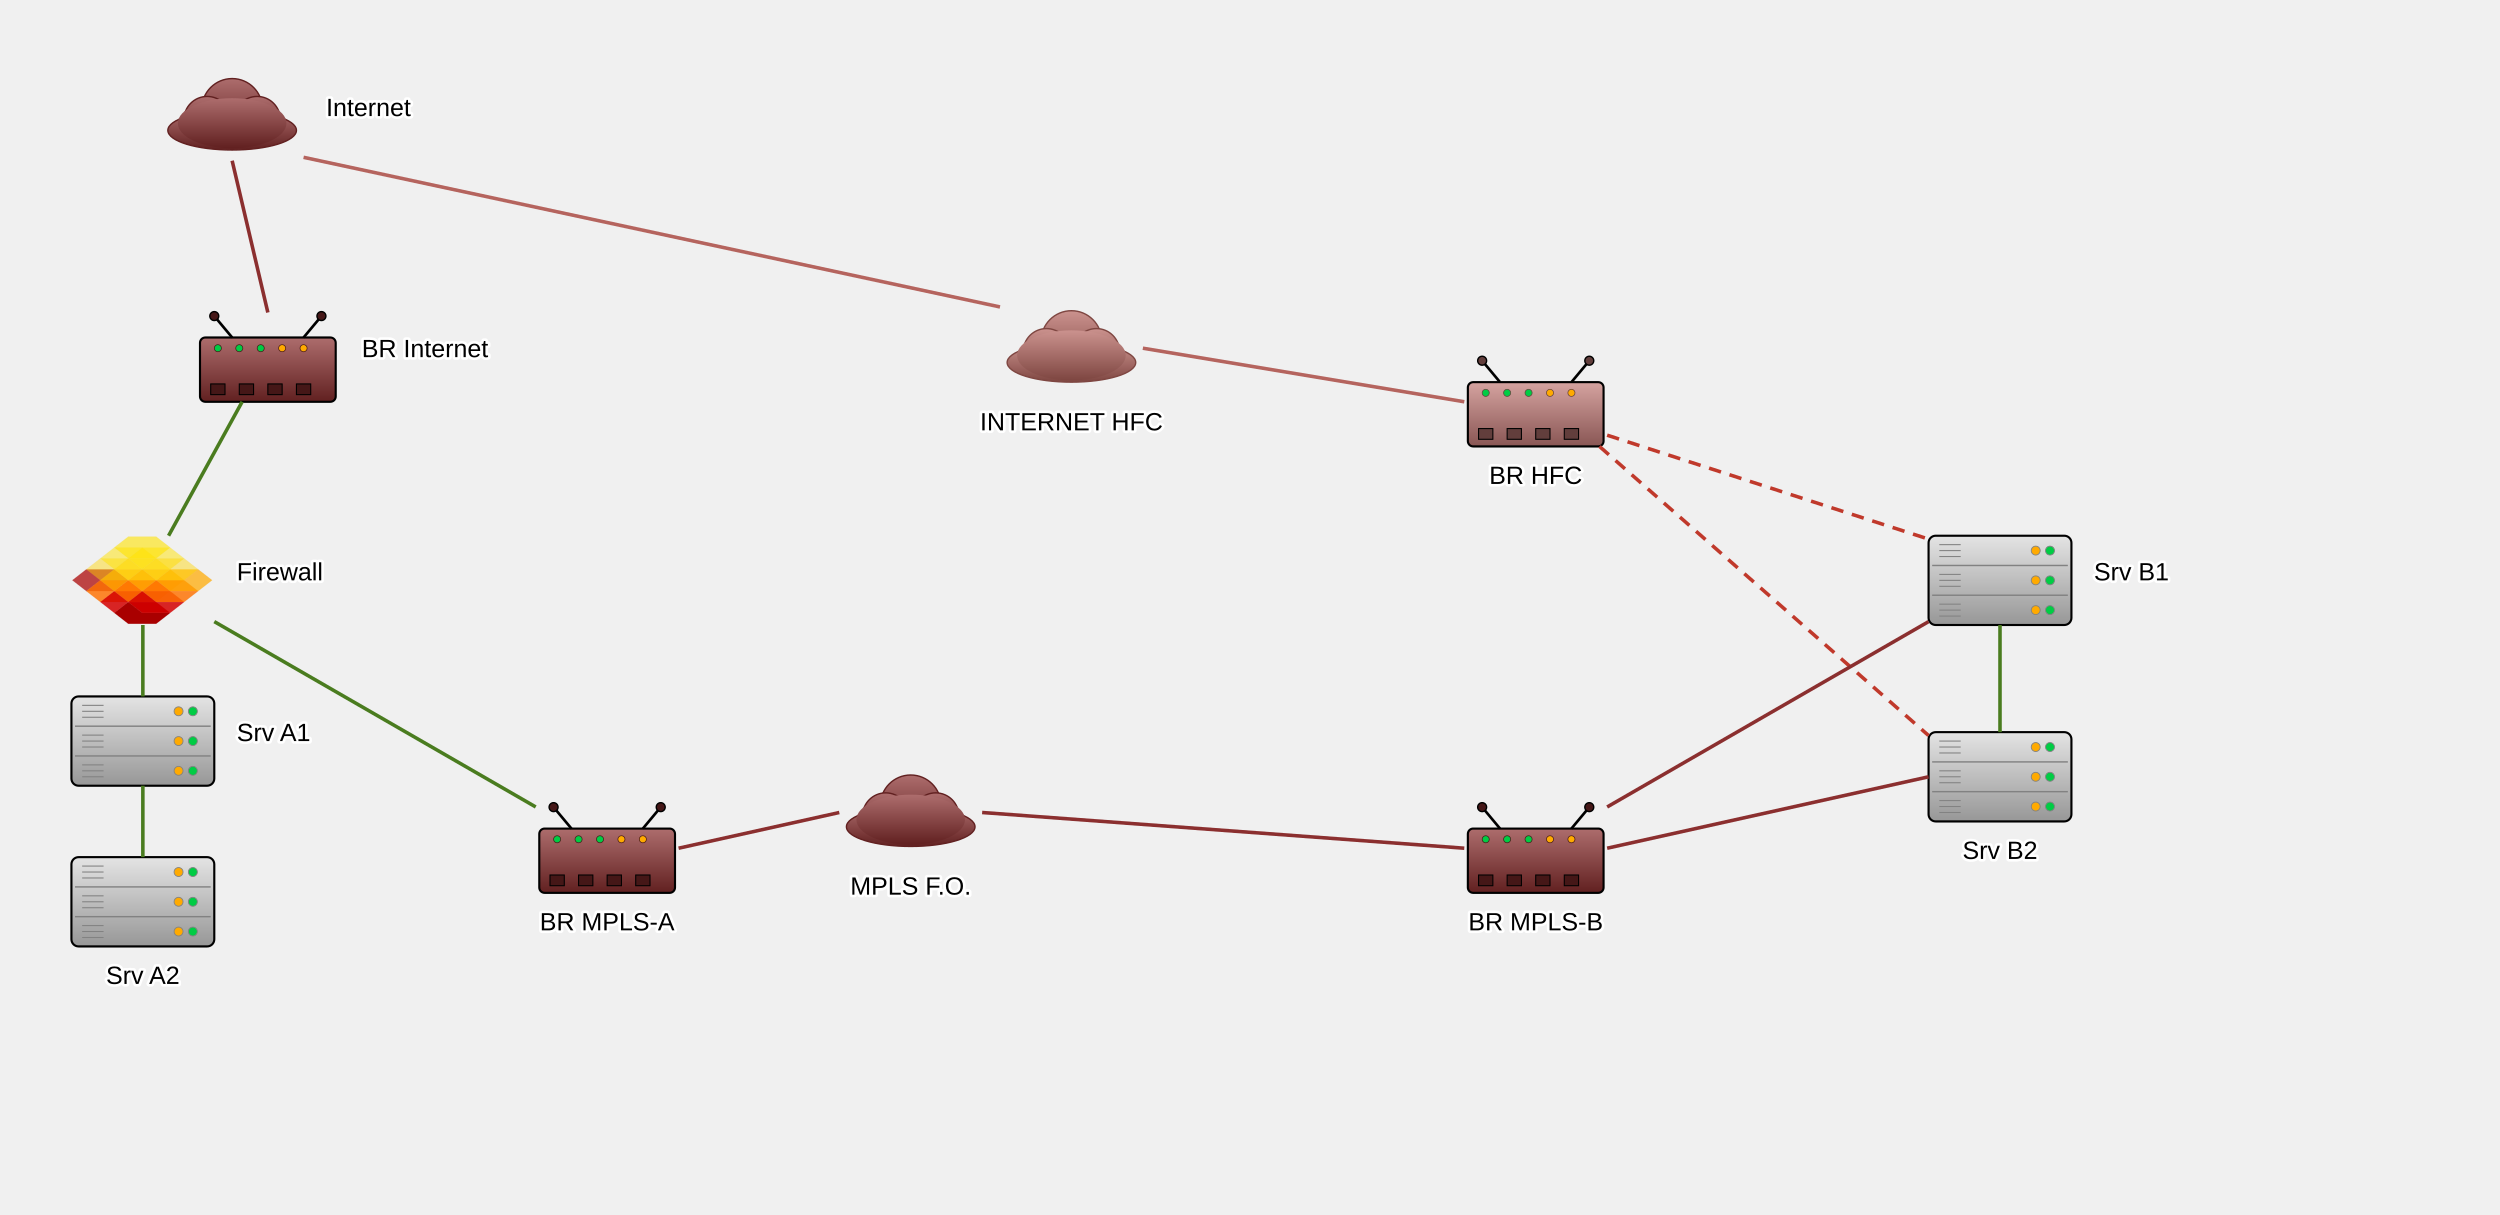
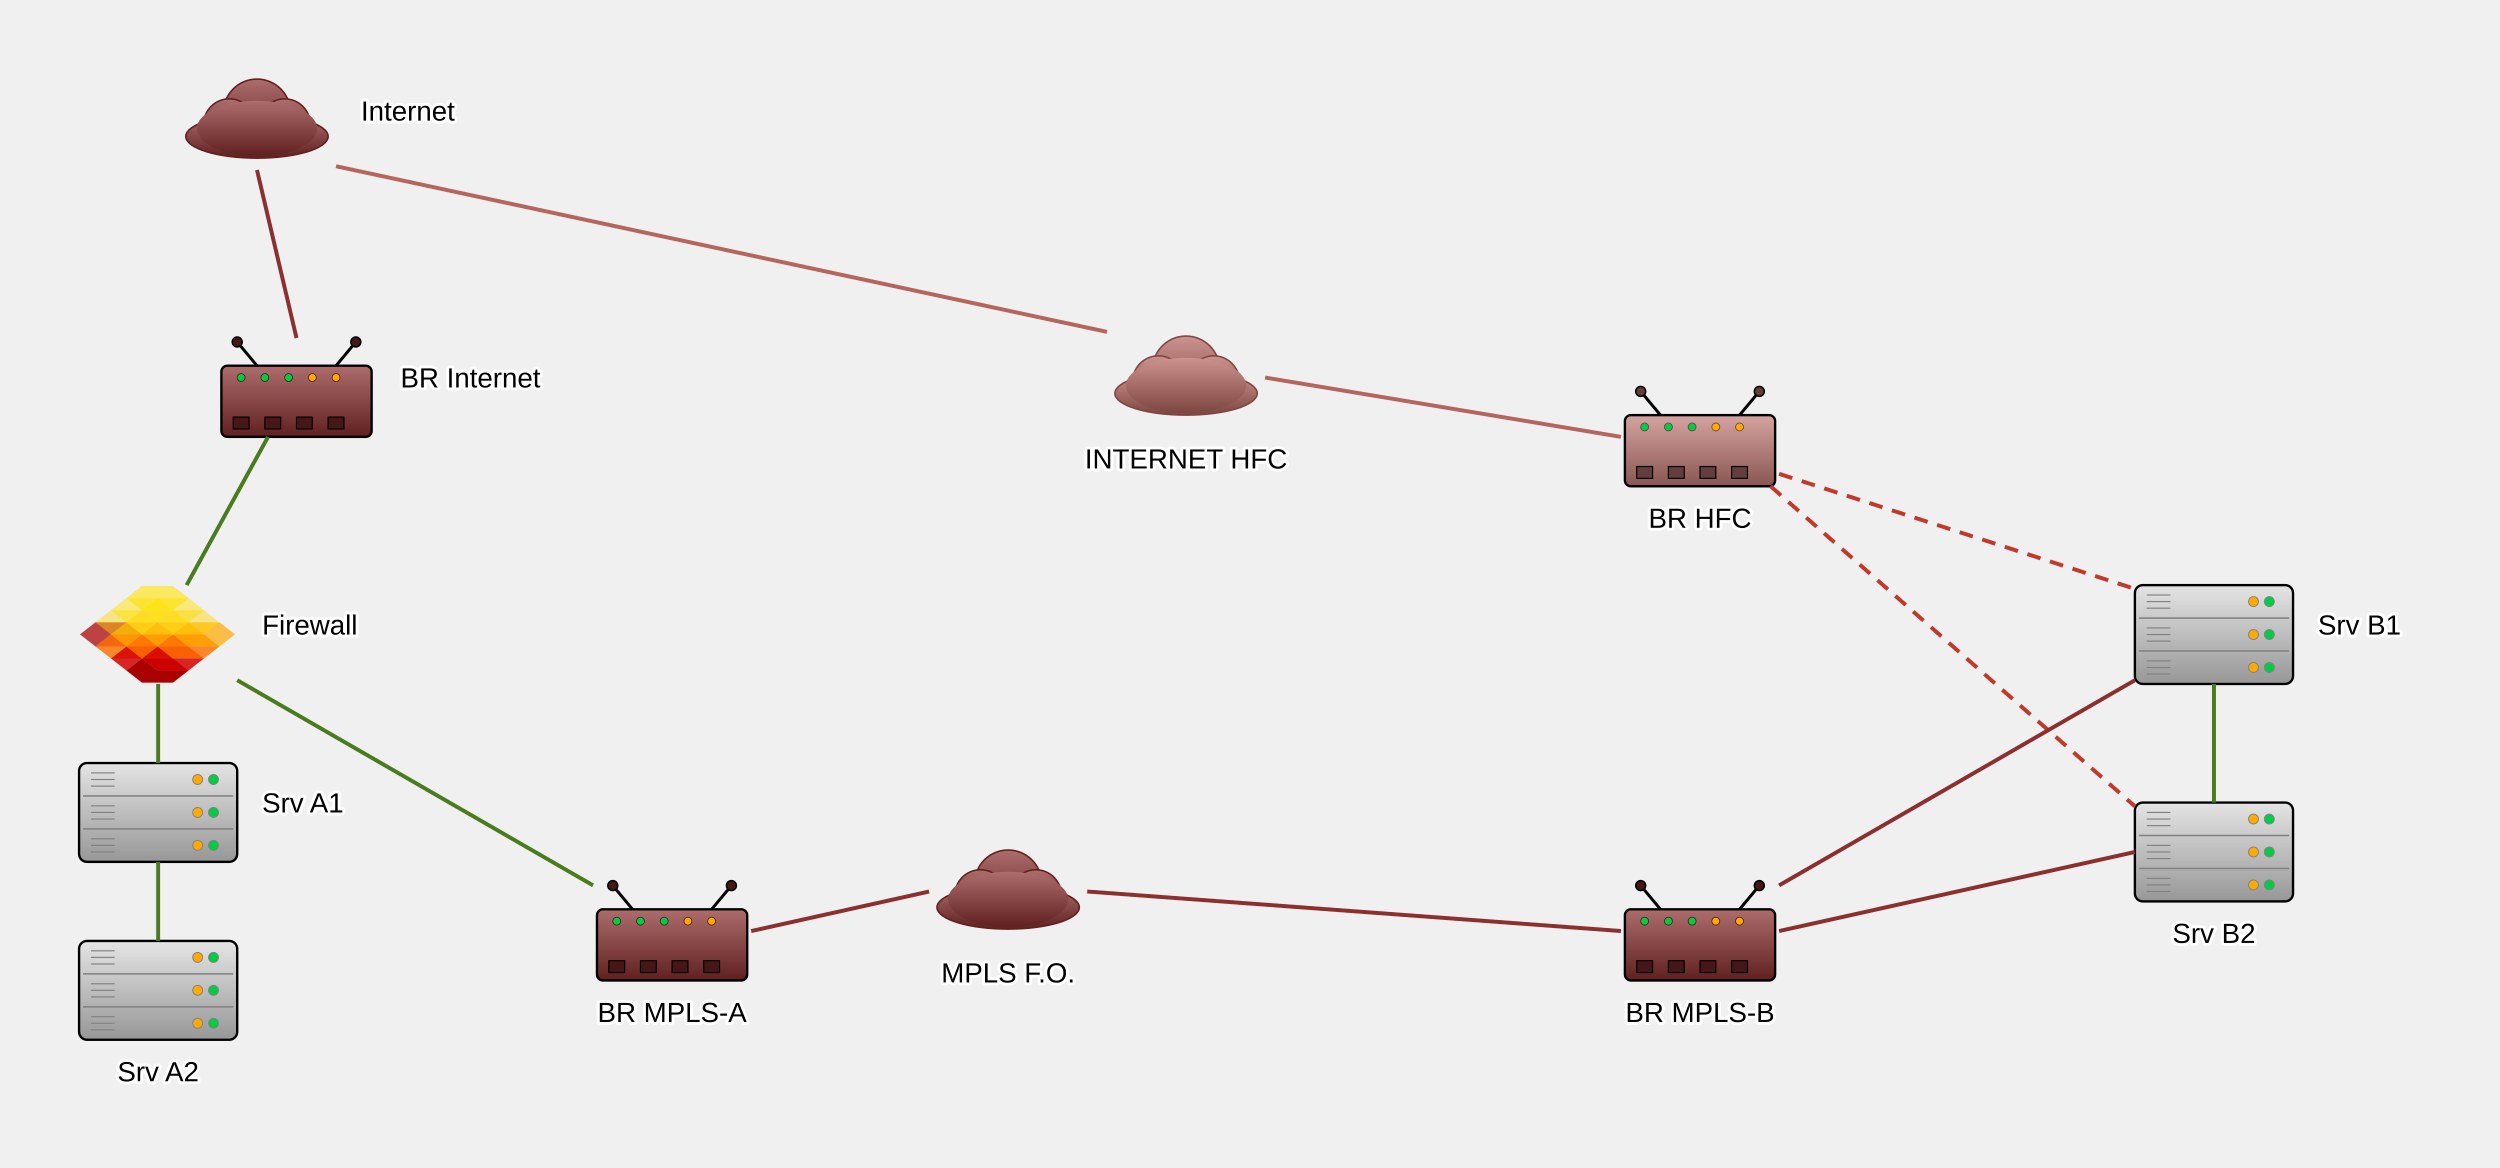
- <svg xmlns="http://www.w3.org/2000/svg" baseProfile="full" height="680" version="1.1" viewBox="0,0,1400,680" width="1400">
+ <svg xmlns="http://www.w3.org/2000/svg" baseProfile="full" height="590.5" version="1.1" viewBox="0,4,1264.7,590.5" width="1264.7">
  <defs>
-     <style type="text/css">text{paint-order:stroke;stroke:#ffffff;stroke-width:3px;stroke-linejoin:round;stroke-linecap:round}</style>
    <filter height="140%" id="text-glow" width="140%" x="-20%" y="-20%">
      <feMerge>
        <feMergeNode in="SourceGraphic" />
      </feMerge>
    </filter>
    <marker id="arrow-end" markerHeight="10" markerWidth="10" orient="auto" refX="10" refY="5">
      <path d="M 0 0 L 10 5 L 0 10 z" fill="black" />
    </marker>
    <marker id="arrow-start" markerHeight="10" markerWidth="10" orient="auto" refX="0" refY="5">
      <path d="M 10 0 L 0 5 L 10 10 z" fill="black" />
    </marker>
    <marker id="circle-start" markerHeight="2.4" markerUnits="userSpaceOnUse" markerWidth="2.4" orient="auto" refX="1.2" refY="1.2">
      <circle cx="1.2" cy="1.2" fill="black" r="1.2" />
    </marker>
    <marker id="circle-end" markerHeight="2.4" markerUnits="userSpaceOnUse" markerWidth="2.4" orient="auto" refX="1.2" refY="1.2">
      <circle cx="1.2" cy="1.2" fill="black" r="1.2" />
    </marker>
    <marker id="arrow-end-c0" markerHeight="10" markerWidth="10" orient="auto" refX="10" refY="5">
      <path d="M 0 0 L 10 5 L 0 10 z" fill="#8b2f2f" />
    </marker>
    <marker id="arrow-start-c0" markerHeight="10" markerWidth="10" orient="auto" refX="0" refY="5">
      <path d="M 10 0 L 0 5 L 10 10 z" fill="#8b2f2f" />
    </marker>
    <marker id="circle-start-c0" markerHeight="2.4" markerUnits="userSpaceOnUse" markerWidth="2.4" orient="auto" refX="1.2" refY="1.2">
      <circle cx="1.2" cy="1.2" fill="#8b2f2f" r="1.2" />
    </marker>
    <marker id="circle-end-c0" markerHeight="2.4" markerUnits="userSpaceOnUse" markerWidth="2.4" orient="auto" refX="1.2" refY="1.2">
      <circle cx="1.2" cy="1.2" fill="#8b2f2f" r="1.2" />
    </marker>
    <marker id="arrow-end-c1" markerHeight="10" markerWidth="10" orient="auto" refX="10" refY="5">
      <path d="M 0 0 L 10 5 L 0 10 z" fill="#4a7c1f" />
    </marker>
    <marker id="arrow-start-c1" markerHeight="10" markerWidth="10" orient="auto" refX="0" refY="5">
      <path d="M 10 0 L 0 5 L 10 10 z" fill="#4a7c1f" />
    </marker>
    <marker id="circle-start-c1" markerHeight="2.4" markerUnits="userSpaceOnUse" markerWidth="2.4" orient="auto" refX="1.2" refY="1.2">
      <circle cx="1.2" cy="1.2" fill="#4a7c1f" r="1.2" />
    </marker>
    <marker id="circle-end-c1" markerHeight="2.4" markerUnits="userSpaceOnUse" markerWidth="2.4" orient="auto" refX="1.2" refY="1.2">
      <circle cx="1.2" cy="1.2" fill="#4a7c1f" r="1.2" />
    </marker>
    <marker id="arrow-end-c2" markerHeight="10" markerWidth="10" orient="auto" refX="10" refY="5">
      <path d="M 0 0 L 10 5 L 0 10 z" fill="#4a7c1f" />
    </marker>
    <marker id="arrow-start-c2" markerHeight="10" markerWidth="10" orient="auto" refX="0" refY="5">
      <path d="M 10 0 L 0 5 L 10 10 z" fill="#4a7c1f" />
    </marker>
    <marker id="circle-start-c2" markerHeight="2.4" markerUnits="userSpaceOnUse" markerWidth="2.4" orient="auto" refX="1.2" refY="1.2">
      <circle cx="1.2" cy="1.2" fill="#4a7c1f" r="1.2" />
    </marker>
    <marker id="circle-end-c2" markerHeight="2.4" markerUnits="userSpaceOnUse" markerWidth="2.4" orient="auto" refX="1.2" refY="1.2">
      <circle cx="1.2" cy="1.2" fill="#4a7c1f" r="1.2" />
    </marker>
    <marker id="arrow-end-c3" markerHeight="10" markerWidth="10" orient="auto" refX="10" refY="5">
      <path d="M 0 0 L 10 5 L 0 10 z" fill="#4a7c1f" />
    </marker>
    <marker id="arrow-start-c3" markerHeight="10" markerWidth="10" orient="auto" refX="0" refY="5">
      <path d="M 10 0 L 0 5 L 10 10 z" fill="#4a7c1f" />
    </marker>
    <marker id="circle-start-c3" markerHeight="2.4" markerUnits="userSpaceOnUse" markerWidth="2.4" orient="auto" refX="1.2" refY="1.2">
      <circle cx="1.2" cy="1.2" fill="#4a7c1f" r="1.2" />
    </marker>
    <marker id="circle-end-c3" markerHeight="2.4" markerUnits="userSpaceOnUse" markerWidth="2.4" orient="auto" refX="1.2" refY="1.2">
      <circle cx="1.2" cy="1.2" fill="#4a7c1f" r="1.2" />
    </marker>
    <marker id="arrow-end-c4" markerHeight="10" markerWidth="10" orient="auto" refX="10" refY="5">
      <path d="M 0 0 L 10 5 L 0 10 z" fill="#4a7c1f" />
    </marker>
    <marker id="arrow-start-c4" markerHeight="10" markerWidth="10" orient="auto" refX="0" refY="5">
      <path d="M 10 0 L 0 5 L 10 10 z" fill="#4a7c1f" />
    </marker>
    <marker id="circle-start-c4" markerHeight="2.4" markerUnits="userSpaceOnUse" markerWidth="2.4" orient="auto" refX="1.2" refY="1.2">
      <circle cx="1.2" cy="1.2" fill="#4a7c1f" r="1.2" />
    </marker>
    <marker id="circle-end-c4" markerHeight="2.4" markerUnits="userSpaceOnUse" markerWidth="2.4" orient="auto" refX="1.2" refY="1.2">
      <circle cx="1.2" cy="1.2" fill="#4a7c1f" r="1.2" />
    </marker>
    <marker id="arrow-end-c5" markerHeight="10" markerWidth="10" orient="auto" refX="10" refY="5">
      <path d="M 0 0 L 10 5 L 0 10 z" fill="#8b2f2f" />
    </marker>
    <marker id="arrow-start-c5" markerHeight="10" markerWidth="10" orient="auto" refX="0" refY="5">
      <path d="M 10 0 L 0 5 L 10 10 z" fill="#8b2f2f" />
    </marker>
    <marker id="circle-start-c5" markerHeight="2.4" markerUnits="userSpaceOnUse" markerWidth="2.4" orient="auto" refX="1.2" refY="1.2">
      <circle cx="1.2" cy="1.2" fill="#8b2f2f" r="1.2" />
    </marker>
    <marker id="circle-end-c5" markerHeight="2.4" markerUnits="userSpaceOnUse" markerWidth="2.4" orient="auto" refX="1.2" refY="1.2">
      <circle cx="1.2" cy="1.2" fill="#8b2f2f" r="1.2" />
    </marker>
    <marker id="arrow-end-c6" markerHeight="10" markerWidth="10" orient="auto" refX="10" refY="5">
      <path d="M 0 0 L 10 5 L 0 10 z" fill="#8b2f2f" />
    </marker>
    <marker id="arrow-start-c6" markerHeight="10" markerWidth="10" orient="auto" refX="0" refY="5">
      <path d="M 10 0 L 0 5 L 10 10 z" fill="#8b2f2f" />
    </marker>
    <marker id="circle-start-c6" markerHeight="2.4" markerUnits="userSpaceOnUse" markerWidth="2.4" orient="auto" refX="1.2" refY="1.2">
      <circle cx="1.2" cy="1.2" fill="#8b2f2f" r="1.2" />
    </marker>
    <marker id="circle-end-c6" markerHeight="2.4" markerUnits="userSpaceOnUse" markerWidth="2.4" orient="auto" refX="1.2" refY="1.2">
      <circle cx="1.2" cy="1.2" fill="#8b2f2f" r="1.2" />
    </marker>
    <marker id="arrow-end-c7" markerHeight="10" markerWidth="10" orient="auto" refX="10" refY="5">
      <path d="M 0 0 L 10 5 L 0 10 z" fill="#b5645e" />
    </marker>
    <marker id="arrow-start-c7" markerHeight="10" markerWidth="10" orient="auto" refX="0" refY="5">
      <path d="M 10 0 L 0 5 L 10 10 z" fill="#b5645e" />
    </marker>
    <marker id="circle-start-c7" markerHeight="2.4" markerUnits="userSpaceOnUse" markerWidth="2.4" orient="auto" refX="1.2" refY="1.2">
      <circle cx="1.2" cy="1.2" fill="#b5645e" r="1.2" />
    </marker>
    <marker id="circle-end-c7" markerHeight="2.4" markerUnits="userSpaceOnUse" markerWidth="2.4" orient="auto" refX="1.2" refY="1.2">
      <circle cx="1.2" cy="1.2" fill="#b5645e" r="1.2" />
    </marker>
    <marker id="arrow-end-c8" markerHeight="10" markerWidth="10" orient="auto" refX="10" refY="5">
      <path d="M 0 0 L 10 5 L 0 10 z" fill="#b5645e" />
    </marker>
    <marker id="arrow-start-c8" markerHeight="10" markerWidth="10" orient="auto" refX="0" refY="5">
      <path d="M 10 0 L 0 5 L 10 10 z" fill="#b5645e" />
    </marker>
    <marker id="circle-start-c8" markerHeight="2.4" markerUnits="userSpaceOnUse" markerWidth="2.4" orient="auto" refX="1.2" refY="1.2">
      <circle cx="1.2" cy="1.2" fill="#b5645e" r="1.2" />
    </marker>
    <marker id="circle-end-c8" markerHeight="2.4" markerUnits="userSpaceOnUse" markerWidth="2.4" orient="auto" refX="1.2" refY="1.2">
      <circle cx="1.2" cy="1.2" fill="#b5645e" r="1.2" />
    </marker>
    <marker id="arrow-end-c9" markerHeight="10" markerWidth="10" orient="auto" refX="10" refY="5">
      <path d="M 0 0 L 10 5 L 0 10 z" fill="#c0392b" />
    </marker>
    <marker id="arrow-start-c9" markerHeight="10" markerWidth="10" orient="auto" refX="0" refY="5">
      <path d="M 10 0 L 0 5 L 10 10 z" fill="#c0392b" />
    </marker>
    <marker id="circle-start-c9" markerHeight="2.4" markerUnits="userSpaceOnUse" markerWidth="2.4" orient="auto" refX="1.2" refY="1.2">
      <circle cx="1.2" cy="1.2" fill="#c0392b" r="1.2" />
    </marker>
    <marker id="circle-end-c9" markerHeight="2.4" markerUnits="userSpaceOnUse" markerWidth="2.4" orient="auto" refX="1.2" refY="1.2">
      <circle cx="1.2" cy="1.2" fill="#c0392b" r="1.2" />
    </marker>
    <marker id="arrow-end-c10" markerHeight="10" markerWidth="10" orient="auto" refX="10" refY="5">
      <path d="M 0 0 L 10 5 L 0 10 z" fill="#c0392b" />
    </marker>
    <marker id="arrow-start-c10" markerHeight="10" markerWidth="10" orient="auto" refX="0" refY="5">
      <path d="M 10 0 L 0 5 L 10 10 z" fill="#c0392b" />
    </marker>
    <marker id="circle-start-c10" markerHeight="2.4" markerUnits="userSpaceOnUse" markerWidth="2.4" orient="auto" refX="1.2" refY="1.2">
      <circle cx="1.2" cy="1.2" fill="#c0392b" r="1.2" />
    </marker>
    <marker id="circle-end-c10" markerHeight="2.4" markerUnits="userSpaceOnUse" markerWidth="2.4" orient="auto" refX="1.2" refY="1.2">
      <circle cx="1.2" cy="1.2" fill="#c0392b" r="1.2" />
    </marker>
    <marker id="arrow-end-c11" markerHeight="10" markerWidth="10" orient="auto" refX="10" refY="5">
      <path d="M 0 0 L 10 5 L 0 10 z" fill="#8b2f2f" />
    </marker>
    <marker id="arrow-start-c11" markerHeight="10" markerWidth="10" orient="auto" refX="0" refY="5">
      <path d="M 10 0 L 0 5 L 10 10 z" fill="#8b2f2f" />
    </marker>
    <marker id="circle-start-c11" markerHeight="2.4" markerUnits="userSpaceOnUse" markerWidth="2.4" orient="auto" refX="1.2" refY="1.2">
      <circle cx="1.2" cy="1.2" fill="#8b2f2f" r="1.2" />
    </marker>
    <marker id="circle-end-c11" markerHeight="2.4" markerUnits="userSpaceOnUse" markerWidth="2.4" orient="auto" refX="1.2" refY="1.2">
      <circle cx="1.2" cy="1.2" fill="#8b2f2f" r="1.2" />
    </marker>
    <marker id="arrow-end-c12" markerHeight="10" markerWidth="10" orient="auto" refX="10" refY="5">
      <path d="M 0 0 L 10 5 L 0 10 z" fill="#8b2f2f" />
    </marker>
    <marker id="arrow-start-c12" markerHeight="10" markerWidth="10" orient="auto" refX="0" refY="5">
      <path d="M 10 0 L 0 5 L 10 10 z" fill="#8b2f2f" />
    </marker>
    <marker id="circle-start-c12" markerHeight="2.4" markerUnits="userSpaceOnUse" markerWidth="2.4" orient="auto" refX="1.2" refY="1.2">
      <circle cx="1.2" cy="1.2" fill="#8b2f2f" r="1.2" />
    </marker>
    <marker id="circle-end-c12" markerHeight="2.4" markerUnits="userSpaceOnUse" markerWidth="2.4" orient="auto" refX="1.2" refY="1.2">
      <circle cx="1.2" cy="1.2" fill="#8b2f2f" r="1.2" />
    </marker>
    <marker id="arrow-end-c13" markerHeight="10" markerWidth="10" orient="auto" refX="10" refY="5">
      <path d="M 0 0 L 10 5 L 0 10 z" fill="#4a7c1f" />
    </marker>
    <marker id="arrow-start-c13" markerHeight="10" markerWidth="10" orient="auto" refX="0" refY="5">
      <path d="M 10 0 L 0 5 L 10 10 z" fill="#4a7c1f" />
    </marker>
    <marker id="circle-start-c13" markerHeight="2.4" markerUnits="userSpaceOnUse" markerWidth="2.4" orient="auto" refX="1.2" refY="1.2">
      <circle cx="1.2" cy="1.2" fill="#4a7c1f" r="1.2" />
    </marker>
    <marker id="circle-end-c13" markerHeight="2.4" markerUnits="userSpaceOnUse" markerWidth="2.4" orient="auto" refX="1.2" refY="1.2">
      <circle cx="1.2" cy="1.2" fill="#4a7c1f" r="1.2" />
    </marker>
    <linearGradient id="gradient-internet" x1="0%" x2="0%" y1="0%" y2="100%">
      <stop offset="0%" stop-color="#ad6d6d" />
      <stop offset="100%" stop-color="#612020" />
    </linearGradient>
    <linearGradient id="gradient-rtr_int" x1="0%" x2="0%" y1="0%" y2="100%">
      <stop offset="0%" stop-color="#ad6d6d" />
      <stop offset="100%" stop-color="#612020" />
    </linearGradient>
    <linearGradient id="gradient-srv_a1" x1="0%" x2="0%" y1="0%" y2="100%">
      <stop offset="0%" stop-color="#e4e4e4" />
      <stop offset="100%" stop-color="#979797" />
    </linearGradient>
    <linearGradient id="gradient-srv_a2" x1="0%" x2="0%" y1="0%" y2="100%">
      <stop offset="0%" stop-color="#e4e4e4" />
      <stop offset="100%" stop-color="#979797" />
    </linearGradient>
    <linearGradient id="gradient-hfc" x1="0%" x2="0%" y1="0%" y2="100%">
      <stop offset="0%" stop-color="#cb928e" />
      <stop offset="100%" stop-color="#7e4641" />
    </linearGradient>
    <linearGradient id="gradient-rtr_hfc" x1="0%" x2="0%" y1="0%" y2="100%">
      <stop offset="0%" stop-color="#d5a3a0" />
      <stop offset="100%" stop-color="#895654" />
    </linearGradient>
    <linearGradient id="gradient-mpls" x1="0%" x2="0%" y1="0%" y2="100%">
      <stop offset="0%" stop-color="#ad6d6d" />
      <stop offset="100%" stop-color="#612020" />
    </linearGradient>
    <linearGradient id="gradient-rtr_mplsL" x1="0%" x2="0%" y1="0%" y2="100%">
      <stop offset="0%" stop-color="#ad6d6d" />
      <stop offset="100%" stop-color="#612020" />
    </linearGradient>
    <linearGradient id="gradient-rtr_mplsR" x1="0%" x2="0%" y1="0%" y2="100%">
      <stop offset="0%" stop-color="#ad6d6d" />
      <stop offset="100%" stop-color="#612020" />
    </linearGradient>
    <linearGradient id="gradient-srv_b1" x1="0%" x2="0%" y1="0%" y2="100%">
      <stop offset="0%" stop-color="#e4e4e4" />
      <stop offset="100%" stop-color="#979797" />
    </linearGradient>
    <linearGradient id="gradient-srv_b2" x1="0%" x2="0%" y1="0%" y2="100%">
      <stop offset="0%" stop-color="#e4e4e4" />
      <stop offset="100%" stop-color="#979797" />
    </linearGradient>
  </defs>
  <g id="internet">
    <ellipse cx="130.0" cy="73.0" fill="url(#gradient-internet)" rx="36.0" ry="11.0" stroke="#612020" stroke-width="0.8" />
    <circle cx="130.0" cy="61.0" fill="url(#gradient-internet)" r="17.0" stroke="#612020" stroke-width="0.8" />
    <circle cx="116.0" cy="67.0" fill="url(#gradient-internet)" r="13.0" stroke="#612020" stroke-width="0.8" />
    <circle cx="144.0" cy="67.0" fill="url(#gradient-internet)" r="13.0" stroke="#612020" stroke-width="0.8" />
    <ellipse cx="130.0" cy="69.0" fill="url(#gradient-internet)" rx="30.4" ry="14" stroke="none" />
  </g>
  <g id="rtr_int">
    <rect fill="url(#gradient-rtr_int)" height="36" rx="3" ry="3" stroke="black" stroke-width="1.2" width="76" x="112" y="189" />
    <line stroke="black" stroke-width="1.5" x1="130" x2="120" y1="189" y2="177" />
    <circle cx="120" cy="177" fill="#451717" r="2.5" stroke="black" stroke-width="0.8" />
    <line stroke="black" stroke-width="1.5" x1="170" x2="180" y1="189" y2="177" />
    <circle cx="180" cy="177" fill="#451717" r="2.5" stroke="black" stroke-width="0.8" />
    <rect fill="#451717" height="6" stroke="black" stroke-width="0.6" width="8" x="118.0" y="215" />
    <rect fill="#451717" height="6" stroke="black" stroke-width="0.6" width="8" x="134.0" y="215" />
    <rect fill="#451717" height="6" stroke="black" stroke-width="0.6" width="8" x="150.0" y="215" />
    <rect fill="#451717" height="6" stroke="black" stroke-width="0.6" width="8" x="166.0" y="215" />
    <circle cx="122" cy="195" fill="#00cc44" r="2" stroke="#451717" stroke-width="0.4" />
    <circle cx="134" cy="195" fill="#00cc44" r="2" stroke="#451717" stroke-width="0.4" />
    <circle cx="146" cy="195" fill="#00cc44" r="2" stroke="#451717" stroke-width="0.4" />
    <circle cx="158" cy="195" fill="#ffaa00" r="2" stroke="#451717" stroke-width="0.4" />
    <circle cx="170" cy="195" fill="#ffaa00" r="2" stroke="#451717" stroke-width="0.4" />
  </g>
  <g id="fw_a">
    <g transform="translate(40,300) scale(1.568627,1.162791) translate(0,0)">
      <path d="m 211.514,221.098 -99.807,57.624 -99.807,-57.624 0,-115.248 99.807,-57.624 99.807,57.624 z" fill="#a90000" opacity="0.72" stroke="#cbcbcb" stroke-width="0.48" transform="matrix(0.0751447,0.02631765,-0.04338481,0.0455835,8.97,11.04)" />
      <path d="m 211.514,221.098 -99.807,57.624 -99.807,-57.624 0,-115.248 99.807,-57.624 99.807,57.624 z" fill="#ff7000" opacity="0.82" stroke="#cbcbcb" stroke-width="0.48" transform="matrix(0.0751447,0.02631765,-0.04338481,0.0455835,13.97,16.29)" />
      <path d="m 211.514,221.098 -99.807,57.624 -99.807,-57.624 0,-115.248 99.807,-57.624 99.807,57.624 z" fill="#ffa900" opacity="0.72" stroke="#cbcbcb" stroke-width="0.48" transform="matrix(0.0751447,0.02631765,-0.04338481,0.0455835,18.97,11.04)" />
      <path d="m 211.514,221.098 -99.807,57.624 -99.807,-57.624 0,-115.248 99.807,-57.624 99.807,57.624 z" fill="#d40000" opacity="0.85" stroke="#cbcbcb" stroke-width="0.48" transform="matrix(0.0751447,0.02631765,-0.04338481,0.0455835,18.97,21.54)" />
      <path d="m 211.514,221.098 -99.807,57.624 -99.807,-57.624 0,-115.248 99.807,-57.624 99.807,57.624 z" fill="#a90000" opacity="1.0" stroke="#cbcbcb" stroke-width="0.48" transform="matrix(0.0751447,0.02631765,-0.04338481,0.0455835,23.97,26.80)" />
      <path d="m 211.514,221.098 -99.807,57.624 -99.807,-57.624 0,-115.248 99.807,-57.624 99.807,57.624 z" fill="#ff7000" opacity="0.82" stroke="#cbcbcb" stroke-width="0.48" transform="matrix(0.0751447,0.02631765,-0.04338481,0.0455835,23.97,16.29)" />
      <path d="m 211.514,221.098 -99.807,57.624 -99.807,-57.624 0,-115.248 99.807,-57.624 99.807,57.624 z" fill="#ffa900" opacity="0.72" stroke="#cbcbcb" stroke-width="0.48" transform="matrix(0.0751447,0.02631765,-0.04338481,0.0455835,28.97,11.04)" />
      <path d="m 211.514,221.098 -99.807,57.624 -99.807,-57.624 0,-115.248 99.807,-57.624 99.807,57.624 z" fill="#d40000" opacity="0.85" stroke="#cbcbcb" stroke-width="0.48" transform="matrix(0.0751447,0.02631765,-0.04338481,0.0455835,28.97,21.54)" />
      <path d="m 211.514,221.098 -99.807,57.624 -99.807,-57.624 0,-115.248 99.807,-57.624 99.807,57.624 z" fill="#ff7000" opacity="0.82" stroke="#cbcbcb" stroke-width="0.48" transform="matrix(0.0751447,0.02631765,-0.04338481,0.0455835,33.97,16.29)" />
      <path d="m 211.514,221.098 -99.807,57.624 -99.807,-57.624 0,-115.248 99.807,-57.624 99.807,57.624 z" fill="#ffa900" opacity="0.72" stroke="#cbcbcb" stroke-width="0.48" transform="matrix(0.0751447,0.02631765,-0.04338481,0.0455835,38.97,11.04)" />
      <path d="m 211.514,221.098 -99.807,57.624 -99.807,-57.624 0,-115.248 99.807,-57.624 99.807,57.624 z" fill="#ffd400" opacity="0.45" stroke="#cbcbcb" stroke-width="0.48" transform="matrix(0.0751447,0.02631765,-0.04338481,0.0455835,13.97,5.78)" />
      <path d="m 211.514,221.098 -99.807,57.624 -99.807,-57.624 0,-115.248 99.807,-57.624 99.807,57.624 z" fill="#ffe200" opacity="0.5" stroke="#cbcbcb" stroke-width="0.48" transform="matrix(0.0751447,0.02631765,-0.04338481,0.0455835,18.97,0.53)" />
      <path d="m 211.514,221.098 -99.807,57.624 -99.807,-57.624 0,-115.248 99.807,-57.624 99.807,57.624 z" fill="#ffd400" opacity="0.45" stroke="#cbcbcb" stroke-width="0.48" transform="matrix(0.0751447,0.02631765,-0.04338481,0.0455835,23.97,5.78)" />
      <path d="m 211.514,221.098 -99.807,57.624 -99.807,-57.624 0,-115.248 99.807,-57.624 99.807,57.624 z" fill="#ffe200" opacity="0.6" stroke="#cbcbcb" stroke-width="0.48" transform="matrix(0.0751447,0.02631765,-0.04338481,0.0455835,23.97,-4.73)" />
      <path d="m 211.514,221.098 -99.807,57.624 -99.807,-57.624 0,-115.248 99.807,-57.624 99.807,57.624 z" fill="#ffe200" opacity="0.5" stroke="#cbcbcb" stroke-width="0.48" transform="matrix(0.0751447,0.02631765,-0.04338481,0.0455835,28.97,0.53)" />
      <path d="m 211.514,221.098 -99.807,57.624 -99.807,-57.624 0,-115.248 99.807,-57.624 99.807,57.624 z" fill="#ffd400" opacity="0.45" stroke="#cbcbcb" stroke-width="0.48" transform="matrix(0.0751447,0.02631765,-0.04338481,0.0455835,33.97,5.78)" />
    </g>
  </g>
  <g id="srv_a1">
    <rect fill="url(#gradient-srv_a1)" height="50" rx="4" ry="4" stroke="black" stroke-width="1.2" width="80" x="40" y="390" />
    <line stroke="#828282" stroke-width="0.8" x1="42" x2="118" y1="406.667" y2="406.667" />
    <line stroke="#828282" stroke-width="0.8" x1="42" x2="118" y1="423.333" y2="423.333" />
    <circle cx="108" cy="398.333" fill="#00cc44" r="2.5" stroke="#828282" stroke-width="0.5" />
    <circle cx="100" cy="398.333" fill="#ffaa00" r="2.5" stroke="#828282" stroke-width="0.5" />
    <circle cx="108" cy="415.0" fill="#00cc44" r="2.5" stroke="#828282" stroke-width="0.5" />
    <circle cx="100" cy="415.0" fill="#ffaa00" r="2.5" stroke="#828282" stroke-width="0.5" />
    <circle cx="108" cy="431.667" fill="#00cc44" r="2.5" stroke="#828282" stroke-width="0.5" />
    <circle cx="100" cy="431.667" fill="#ffaa00" r="2.5" stroke="#828282" stroke-width="0.5" />
    <line stroke="#828282" stroke-width="0.6" x1="46" x2="58" y1="395.0" y2="395.0" />
    <line stroke="#828282" stroke-width="0.6" x1="46" x2="58" y1="398.333" y2="398.333" />
    <line stroke="#828282" stroke-width="0.6" x1="46" x2="58" y1="401.667" y2="401.667" />
    <line stroke="#828282" stroke-width="0.6" x1="46" x2="58" y1="411.667" y2="411.667" />
    <line stroke="#828282" stroke-width="0.6" x1="46" x2="58" y1="415.0" y2="415.0" />
    <line stroke="#828282" stroke-width="0.6" x1="46" x2="58" y1="418.333" y2="418.333" />
    <line stroke="#828282" stroke-width="0.6" x1="46" x2="58" y1="428.333" y2="428.333" />
    <line stroke="#828282" stroke-width="0.6" x1="46" x2="58" y1="431.667" y2="431.667" />
    <line stroke="#828282" stroke-width="0.6" x1="46" x2="58" y1="435.0" y2="435.0" />
  </g>
  <g id="srv_a2">
    <rect fill="url(#gradient-srv_a2)" height="50" rx="4" ry="4" stroke="black" stroke-width="1.2" width="80" x="40" y="480" />
    <line stroke="#828282" stroke-width="0.8" x1="42" x2="118" y1="496.667" y2="496.667" />
    <line stroke="#828282" stroke-width="0.8" x1="42" x2="118" y1="513.333" y2="513.333" />
    <circle cx="108" cy="488.333" fill="#00cc44" r="2.5" stroke="#828282" stroke-width="0.5" />
    <circle cx="100" cy="488.333" fill="#ffaa00" r="2.5" stroke="#828282" stroke-width="0.5" />
    <circle cx="108" cy="505.0" fill="#00cc44" r="2.5" stroke="#828282" stroke-width="0.5" />
    <circle cx="100" cy="505.0" fill="#ffaa00" r="2.5" stroke="#828282" stroke-width="0.5" />
    <circle cx="108" cy="521.667" fill="#00cc44" r="2.5" stroke="#828282" stroke-width="0.5" />
    <circle cx="100" cy="521.667" fill="#ffaa00" r="2.5" stroke="#828282" stroke-width="0.5" />
    <line stroke="#828282" stroke-width="0.6" x1="46" x2="58" y1="485.0" y2="485.0" />
    <line stroke="#828282" stroke-width="0.6" x1="46" x2="58" y1="488.333" y2="488.333" />
    <line stroke="#828282" stroke-width="0.6" x1="46" x2="58" y1="491.667" y2="491.667" />
    <line stroke="#828282" stroke-width="0.6" x1="46" x2="58" y1="501.667" y2="501.667" />
    <line stroke="#828282" stroke-width="0.6" x1="46" x2="58" y1="505.0" y2="505.0" />
    <line stroke="#828282" stroke-width="0.6" x1="46" x2="58" y1="508.333" y2="508.333" />
    <line stroke="#828282" stroke-width="0.6" x1="46" x2="58" y1="518.333" y2="518.333" />
    <line stroke="#828282" stroke-width="0.6" x1="46" x2="58" y1="521.667" y2="521.667" />
    <line stroke="#828282" stroke-width="0.6" x1="46" x2="58" y1="525.0" y2="525.0" />
  </g>
  <g id="hfc">
    <ellipse cx="600.0" cy="203.0" fill="url(#gradient-hfc)" rx="36.0" ry="11.0" stroke="#7e4641" stroke-width="0.8" />
    <circle cx="600.0" cy="191.0" fill="url(#gradient-hfc)" r="17.0" stroke="#7e4641" stroke-width="0.8" />
    <circle cx="586.0" cy="197.0" fill="url(#gradient-hfc)" r="13.0" stroke="#7e4641" stroke-width="0.8" />
    <circle cx="614.0" cy="197.0" fill="url(#gradient-hfc)" r="13.0" stroke="#7e4641" stroke-width="0.8" />
    <ellipse cx="600.0" cy="199.0" fill="url(#gradient-hfc)" rx="30.4" ry="14" stroke="none" />
  </g>
  <g id="rtr_hfc">
    <rect fill="url(#gradient-rtr_hfc)" height="36" rx="3" ry="3" stroke="black" stroke-width="1.2" width="76" x="822" y="214" />
    <line stroke="black" stroke-width="1.5" x1="840" x2="830" y1="214" y2="202" />
    <circle cx="830" cy="202" fill="#623e3c" r="2.5" stroke="black" stroke-width="0.8" />
    <line stroke="black" stroke-width="1.5" x1="880" x2="890" y1="214" y2="202" />
    <circle cx="890" cy="202" fill="#623e3c" r="2.5" stroke="black" stroke-width="0.8" />
    <rect fill="#623e3c" height="6" stroke="black" stroke-width="0.6" width="8" x="828.0" y="240" />
    <rect fill="#623e3c" height="6" stroke="black" stroke-width="0.6" width="8" x="844.0" y="240" />
    <rect fill="#623e3c" height="6" stroke="black" stroke-width="0.6" width="8" x="860.0" y="240" />
    <rect fill="#623e3c" height="6" stroke="black" stroke-width="0.6" width="8" x="876.0" y="240" />
    <circle cx="832" cy="220" fill="#00cc44" r="2" stroke="#623e3c" stroke-width="0.4" />
    <circle cx="844" cy="220" fill="#00cc44" r="2" stroke="#623e3c" stroke-width="0.4" />
    <circle cx="856" cy="220" fill="#00cc44" r="2" stroke="#623e3c" stroke-width="0.4" />
    <circle cx="868" cy="220" fill="#ffaa00" r="2" stroke="#623e3c" stroke-width="0.4" />
    <circle cx="880" cy="220" fill="#ffaa00" r="2" stroke="#623e3c" stroke-width="0.4" />
  </g>
  <g id="mpls">
    <ellipse cx="510.0" cy="463.0" fill="url(#gradient-mpls)" rx="36.0" ry="11.0" stroke="#612020" stroke-width="0.8" />
    <circle cx="510.0" cy="451.0" fill="url(#gradient-mpls)" r="17.0" stroke="#612020" stroke-width="0.8" />
    <circle cx="496.0" cy="457.0" fill="url(#gradient-mpls)" r="13.0" stroke="#612020" stroke-width="0.8" />
    <circle cx="524.0" cy="457.0" fill="url(#gradient-mpls)" r="13.0" stroke="#612020" stroke-width="0.8" />
    <ellipse cx="510.0" cy="459.0" fill="url(#gradient-mpls)" rx="30.4" ry="14" stroke="none" />
  </g>
  <g id="rtr_mplsL">
    <rect fill="url(#gradient-rtr_mplsL)" height="36" rx="3" ry="3" stroke="black" stroke-width="1.2" width="76" x="302" y="464" />
    <line stroke="black" stroke-width="1.5" x1="320" x2="310" y1="464" y2="452" />
    <circle cx="310" cy="452" fill="#451717" r="2.5" stroke="black" stroke-width="0.8" />
    <line stroke="black" stroke-width="1.5" x1="360" x2="370" y1="464" y2="452" />
    <circle cx="370" cy="452" fill="#451717" r="2.5" stroke="black" stroke-width="0.8" />
    <rect fill="#451717" height="6" stroke="black" stroke-width="0.6" width="8" x="308.0" y="490" />
    <rect fill="#451717" height="6" stroke="black" stroke-width="0.6" width="8" x="324.0" y="490" />
    <rect fill="#451717" height="6" stroke="black" stroke-width="0.6" width="8" x="340.0" y="490" />
    <rect fill="#451717" height="6" stroke="black" stroke-width="0.6" width="8" x="356.0" y="490" />
    <circle cx="312" cy="470" fill="#00cc44" r="2" stroke="#451717" stroke-width="0.4" />
    <circle cx="324" cy="470" fill="#00cc44" r="2" stroke="#451717" stroke-width="0.4" />
    <circle cx="336" cy="470" fill="#00cc44" r="2" stroke="#451717" stroke-width="0.4" />
    <circle cx="348" cy="470" fill="#ffaa00" r="2" stroke="#451717" stroke-width="0.4" />
    <circle cx="360" cy="470" fill="#ffaa00" r="2" stroke="#451717" stroke-width="0.4" />
  </g>
  <g id="rtr_mplsR">
    <rect fill="url(#gradient-rtr_mplsR)" height="36" rx="3" ry="3" stroke="black" stroke-width="1.2" width="76" x="822" y="464" />
    <line stroke="black" stroke-width="1.5" x1="840" x2="830" y1="464" y2="452" />
    <circle cx="830" cy="452" fill="#451717" r="2.5" stroke="black" stroke-width="0.8" />
    <line stroke="black" stroke-width="1.5" x1="880" x2="890" y1="464" y2="452" />
    <circle cx="890" cy="452" fill="#451717" r="2.5" stroke="black" stroke-width="0.8" />
    <rect fill="#451717" height="6" stroke="black" stroke-width="0.6" width="8" x="828.0" y="490" />
    <rect fill="#451717" height="6" stroke="black" stroke-width="0.6" width="8" x="844.0" y="490" />
    <rect fill="#451717" height="6" stroke="black" stroke-width="0.6" width="8" x="860.0" y="490" />
    <rect fill="#451717" height="6" stroke="black" stroke-width="0.6" width="8" x="876.0" y="490" />
    <circle cx="832" cy="470" fill="#00cc44" r="2" stroke="#451717" stroke-width="0.4" />
    <circle cx="844" cy="470" fill="#00cc44" r="2" stroke="#451717" stroke-width="0.4" />
    <circle cx="856" cy="470" fill="#00cc44" r="2" stroke="#451717" stroke-width="0.4" />
    <circle cx="868" cy="470" fill="#ffaa00" r="2" stroke="#451717" stroke-width="0.4" />
    <circle cx="880" cy="470" fill="#ffaa00" r="2" stroke="#451717" stroke-width="0.4" />
  </g>
  <g id="srv_b1">
    <rect fill="url(#gradient-srv_b1)" height="50" rx="4" ry="4" stroke="black" stroke-width="1.2" width="80" x="1080" y="300" />
    <line stroke="#828282" stroke-width="0.8" x1="1082" x2="1158" y1="316.667" y2="316.667" />
    <line stroke="#828282" stroke-width="0.8" x1="1082" x2="1158" y1="333.333" y2="333.333" />
    <circle cx="1148" cy="308.333" fill="#00cc44" r="2.5" stroke="#828282" stroke-width="0.5" />
    <circle cx="1140" cy="308.333" fill="#ffaa00" r="2.5" stroke="#828282" stroke-width="0.5" />
    <circle cx="1148" cy="325.0" fill="#00cc44" r="2.5" stroke="#828282" stroke-width="0.5" />
    <circle cx="1140" cy="325.0" fill="#ffaa00" r="2.5" stroke="#828282" stroke-width="0.5" />
    <circle cx="1148" cy="341.667" fill="#00cc44" r="2.5" stroke="#828282" stroke-width="0.5" />
    <circle cx="1140" cy="341.667" fill="#ffaa00" r="2.5" stroke="#828282" stroke-width="0.5" />
    <line stroke="#828282" stroke-width="0.6" x1="1086" x2="1098" y1="305.0" y2="305.0" />
    <line stroke="#828282" stroke-width="0.6" x1="1086" x2="1098" y1="308.333" y2="308.333" />
    <line stroke="#828282" stroke-width="0.6" x1="1086" x2="1098" y1="311.667" y2="311.667" />
    <line stroke="#828282" stroke-width="0.6" x1="1086" x2="1098" y1="321.667" y2="321.667" />
    <line stroke="#828282" stroke-width="0.6" x1="1086" x2="1098" y1="325.0" y2="325.0" />
    <line stroke="#828282" stroke-width="0.6" x1="1086" x2="1098" y1="328.333" y2="328.333" />
    <line stroke="#828282" stroke-width="0.6" x1="1086" x2="1098" y1="338.333" y2="338.333" />
    <line stroke="#828282" stroke-width="0.6" x1="1086" x2="1098" y1="341.667" y2="341.667" />
    <line stroke="#828282" stroke-width="0.6" x1="1086" x2="1098" y1="345.0" y2="345.0" />
  </g>
  <g id="srv_b2">
    <rect fill="url(#gradient-srv_b2)" height="50" rx="4" ry="4" stroke="black" stroke-width="1.2" width="80" x="1080" y="410" />
    <line stroke="#828282" stroke-width="0.8" x1="1082" x2="1158" y1="426.667" y2="426.667" />
    <line stroke="#828282" stroke-width="0.8" x1="1082" x2="1158" y1="443.333" y2="443.333" />
    <circle cx="1148" cy="418.333" fill="#00cc44" r="2.5" stroke="#828282" stroke-width="0.5" />
    <circle cx="1140" cy="418.333" fill="#ffaa00" r="2.5" stroke="#828282" stroke-width="0.5" />
    <circle cx="1148" cy="435.0" fill="#00cc44" r="2.5" stroke="#828282" stroke-width="0.5" />
    <circle cx="1140" cy="435.0" fill="#ffaa00" r="2.5" stroke="#828282" stroke-width="0.5" />
    <circle cx="1148" cy="451.667" fill="#00cc44" r="2.5" stroke="#828282" stroke-width="0.5" />
    <circle cx="1140" cy="451.667" fill="#ffaa00" r="2.5" stroke="#828282" stroke-width="0.5" />
    <line stroke="#828282" stroke-width="0.6" x1="1086" x2="1098" y1="415.0" y2="415.0" />
    <line stroke="#828282" stroke-width="0.6" x1="1086" x2="1098" y1="418.333" y2="418.333" />
    <line stroke="#828282" stroke-width="0.6" x1="1086" x2="1098" y1="421.667" y2="421.667" />
    <line stroke="#828282" stroke-width="0.6" x1="1086" x2="1098" y1="431.667" y2="431.667" />
    <line stroke="#828282" stroke-width="0.6" x1="1086" x2="1098" y1="435.0" y2="435.0" />
    <line stroke="#828282" stroke-width="0.6" x1="1086" x2="1098" y1="438.333" y2="438.333" />
    <line stroke="#828282" stroke-width="0.6" x1="1086" x2="1098" y1="448.333" y2="448.333" />
    <line stroke="#828282" stroke-width="0.6" x1="1086" x2="1098" y1="451.667" y2="451.667" />
    <line stroke="#828282" stroke-width="0.6" x1="1086" x2="1098" y1="455.0" y2="455.0" />
  </g>
  <line stroke="#8b2f2f" stroke-width="2" x1="130.0" x2="150.0" y1="90.0" y2="175.0" />
  <line stroke="#4a7c1f" stroke-width="2" x1="135.6" x2="94.4" y1="225.0" y2="300.0" />
  <line stroke="#4a7c1f" stroke-width="2" x1="80.0" x2="80.0" y1="350.0" y2="390.0" />
  <line stroke="#4a7c1f" stroke-width="2" x1="80.0" x2="80.0" y1="440.0" y2="480.0" />
  <line stroke="#4a7c1f" stroke-width="2" x1="120.0" x2="300.0" y1="348.1" y2="451.9" />
  <line stroke="#8b2f2f" stroke-width="2" x1="380.0" x2="470.0" y1="475.0" y2="455.0" />
  <line stroke="#8b2f2f" stroke-width="2" x1="550.0" x2="820.0" y1="455.0" y2="475.0" />
  <line stroke="#b5645e" stroke-width="2" x1="170.0" x2="560.0" y1="88.1" y2="171.9" />
  <line stroke="#b5645e" stroke-width="2" x1="640.0" x2="820.0" y1="195.0" y2="225.0" />
  <line stroke="#c0392b" stroke-dasharray="7,5" stroke-width="2" x1="900.0" x2="1080.0" y1="243.7" y2="301.9" />
  <line stroke="#c0392b" stroke-dasharray="7,5" stroke-width="2" x1="895.7" x2="1080.0" y1="250.0" y2="411.9" />
  <line stroke="#8b2f2f" stroke-width="2" x1="900.0" x2="1080.0" y1="451.9" y2="348.1" />
  <line stroke="#8b2f2f" stroke-width="2" x1="900.0" x2="1080.0" y1="475.0" y2="435.0" />
  <line stroke="#4a7c1f" stroke-width="2" x1="1120.0" x2="1120.0" y1="350.0" y2="410.0" />
+   <text fill="#ffffff" filter="url(#text-glow)" font-family="Arial, sans-serif" font-size="14px" text-anchor="start" x="182.6" y="65.0" class="ag-text-halo" stroke="#ffffff" stroke-width="3" stroke-linejoin="round" stroke-linecap="round">Internet</text>
  <text fill="black" filter="url(#text-glow)" font-family="Arial, sans-serif" font-size="14px" text-anchor="start" x="182.6" y="65.0">Internet</text>
+   <text fill="#ffffff" filter="url(#text-glow)" font-family="Arial, sans-serif" font-size="14px" text-anchor="start" x="202.6" y="200.0" class="ag-text-halo" stroke="#ffffff" stroke-width="3" stroke-linejoin="round" stroke-linecap="round">BR Internet</text>
  <text fill="black" filter="url(#text-glow)" font-family="Arial, sans-serif" font-size="14px" text-anchor="start" x="202.6" y="200.0">BR Internet</text>
+   <text fill="#ffffff" filter="url(#text-glow)" font-family="Arial, sans-serif" font-size="14px" text-anchor="start" x="132.6" y="325.0" class="ag-text-halo" stroke="#ffffff" stroke-width="3" stroke-linejoin="round" stroke-linecap="round">Firewall</text>
  <text fill="black" filter="url(#text-glow)" font-family="Arial, sans-serif" font-size="14px" text-anchor="start" x="132.6" y="325.0">Firewall</text>
+   <text fill="#ffffff" filter="url(#text-glow)" font-family="Arial, sans-serif" font-size="14px" text-anchor="start" x="132.6" y="415.0" class="ag-text-halo" stroke="#ffffff" stroke-width="3" stroke-linejoin="round" stroke-linecap="round">Srv A1</text>
  <text fill="black" filter="url(#text-glow)" font-family="Arial, sans-serif" font-size="14px" text-anchor="start" x="132.6" y="415.0">Srv A1</text>
+   <text fill="#ffffff" filter="url(#text-glow)" font-family="Arial, sans-serif" font-size="14px" text-anchor="middle" x="80.0" y="551.0" class="ag-text-halo" stroke="#ffffff" stroke-width="3" stroke-linejoin="round" stroke-linecap="round">Srv A2</text>
  <text fill="black" filter="url(#text-glow)" font-family="Arial, sans-serif" font-size="14px" text-anchor="middle" x="80.0" y="551.0">Srv A2</text>
+   <text fill="#ffffff" filter="url(#text-glow)" font-family="Arial, sans-serif" font-size="14px" text-anchor="middle" x="600.0" y="241.0" class="ag-text-halo" stroke="#ffffff" stroke-width="3" stroke-linejoin="round" stroke-linecap="round">INTERNET HFC</text>
  <text fill="black" filter="url(#text-glow)" font-family="Arial, sans-serif" font-size="14px" text-anchor="middle" x="600.0" y="241.0">INTERNET HFC</text>
+   <text fill="#ffffff" filter="url(#text-glow)" font-family="Arial, sans-serif" font-size="14px" text-anchor="middle" x="860.0" y="271.0" class="ag-text-halo" stroke="#ffffff" stroke-width="3" stroke-linejoin="round" stroke-linecap="round">BR HFC</text>
  <text fill="black" filter="url(#text-glow)" font-family="Arial, sans-serif" font-size="14px" text-anchor="middle" x="860.0" y="271.0">BR HFC</text>
+   <text fill="#ffffff" filter="url(#text-glow)" font-family="Arial, sans-serif" font-size="14px" text-anchor="middle" x="510.0" y="501.0" class="ag-text-halo" stroke="#ffffff" stroke-width="3" stroke-linejoin="round" stroke-linecap="round">MPLS F.O.</text>
  <text fill="black" filter="url(#text-glow)" font-family="Arial, sans-serif" font-size="14px" text-anchor="middle" x="510.0" y="501.0">MPLS F.O.</text>
+   <text fill="#ffffff" filter="url(#text-glow)" font-family="Arial, sans-serif" font-size="14px" text-anchor="middle" x="340.0" y="521.0" class="ag-text-halo" stroke="#ffffff" stroke-width="3" stroke-linejoin="round" stroke-linecap="round">BR MPLS-A</text>
  <text fill="black" filter="url(#text-glow)" font-family="Arial, sans-serif" font-size="14px" text-anchor="middle" x="340.0" y="521.0">BR MPLS-A</text>
+   <text fill="#ffffff" filter="url(#text-glow)" font-family="Arial, sans-serif" font-size="14px" text-anchor="middle" x="860.0" y="521.0" class="ag-text-halo" stroke="#ffffff" stroke-width="3" stroke-linejoin="round" stroke-linecap="round">BR MPLS-B</text>
  <text fill="black" filter="url(#text-glow)" font-family="Arial, sans-serif" font-size="14px" text-anchor="middle" x="860.0" y="521.0">BR MPLS-B</text>
+   <text fill="#ffffff" filter="url(#text-glow)" font-family="Arial, sans-serif" font-size="14px" text-anchor="start" x="1172.6" y="325.0" class="ag-text-halo" stroke="#ffffff" stroke-width="3" stroke-linejoin="round" stroke-linecap="round">Srv B1</text>
  <text fill="black" filter="url(#text-glow)" font-family="Arial, sans-serif" font-size="14px" text-anchor="start" x="1172.6" y="325.0">Srv B1</text>
+   <text fill="#ffffff" filter="url(#text-glow)" font-family="Arial, sans-serif" font-size="14px" text-anchor="middle" x="1120.0" y="481.0" class="ag-text-halo" stroke="#ffffff" stroke-width="3" stroke-linejoin="round" stroke-linecap="round">Srv B2</text>
  <text fill="black" filter="url(#text-glow)" font-family="Arial, sans-serif" font-size="14px" text-anchor="middle" x="1120.0" y="481.0">Srv B2</text>
</svg>
